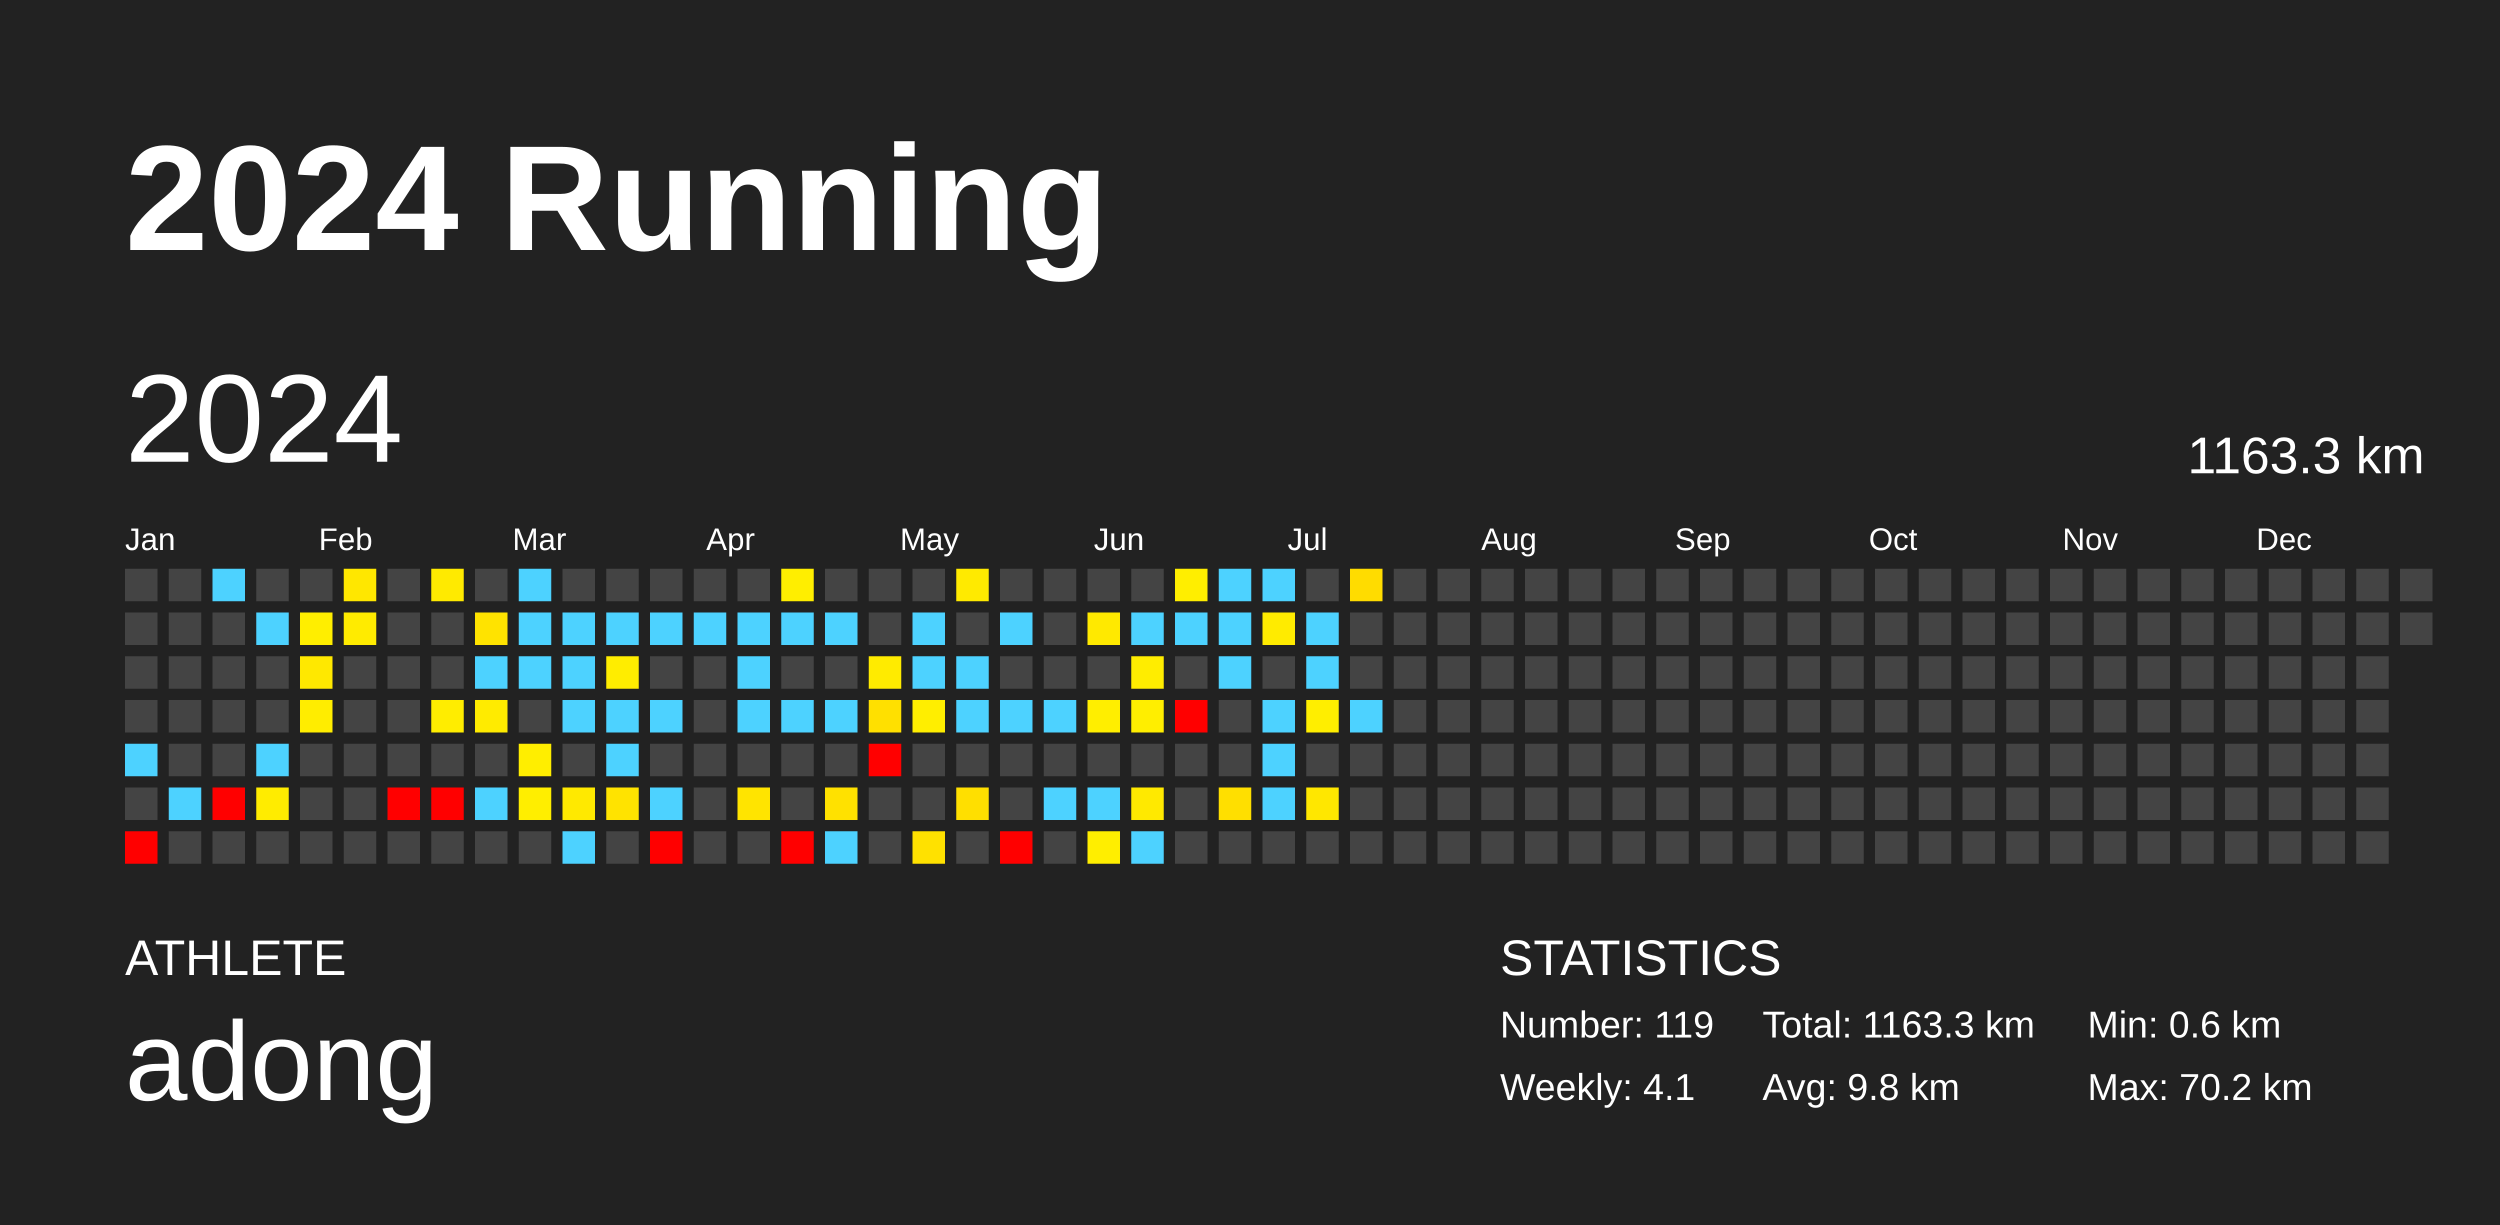
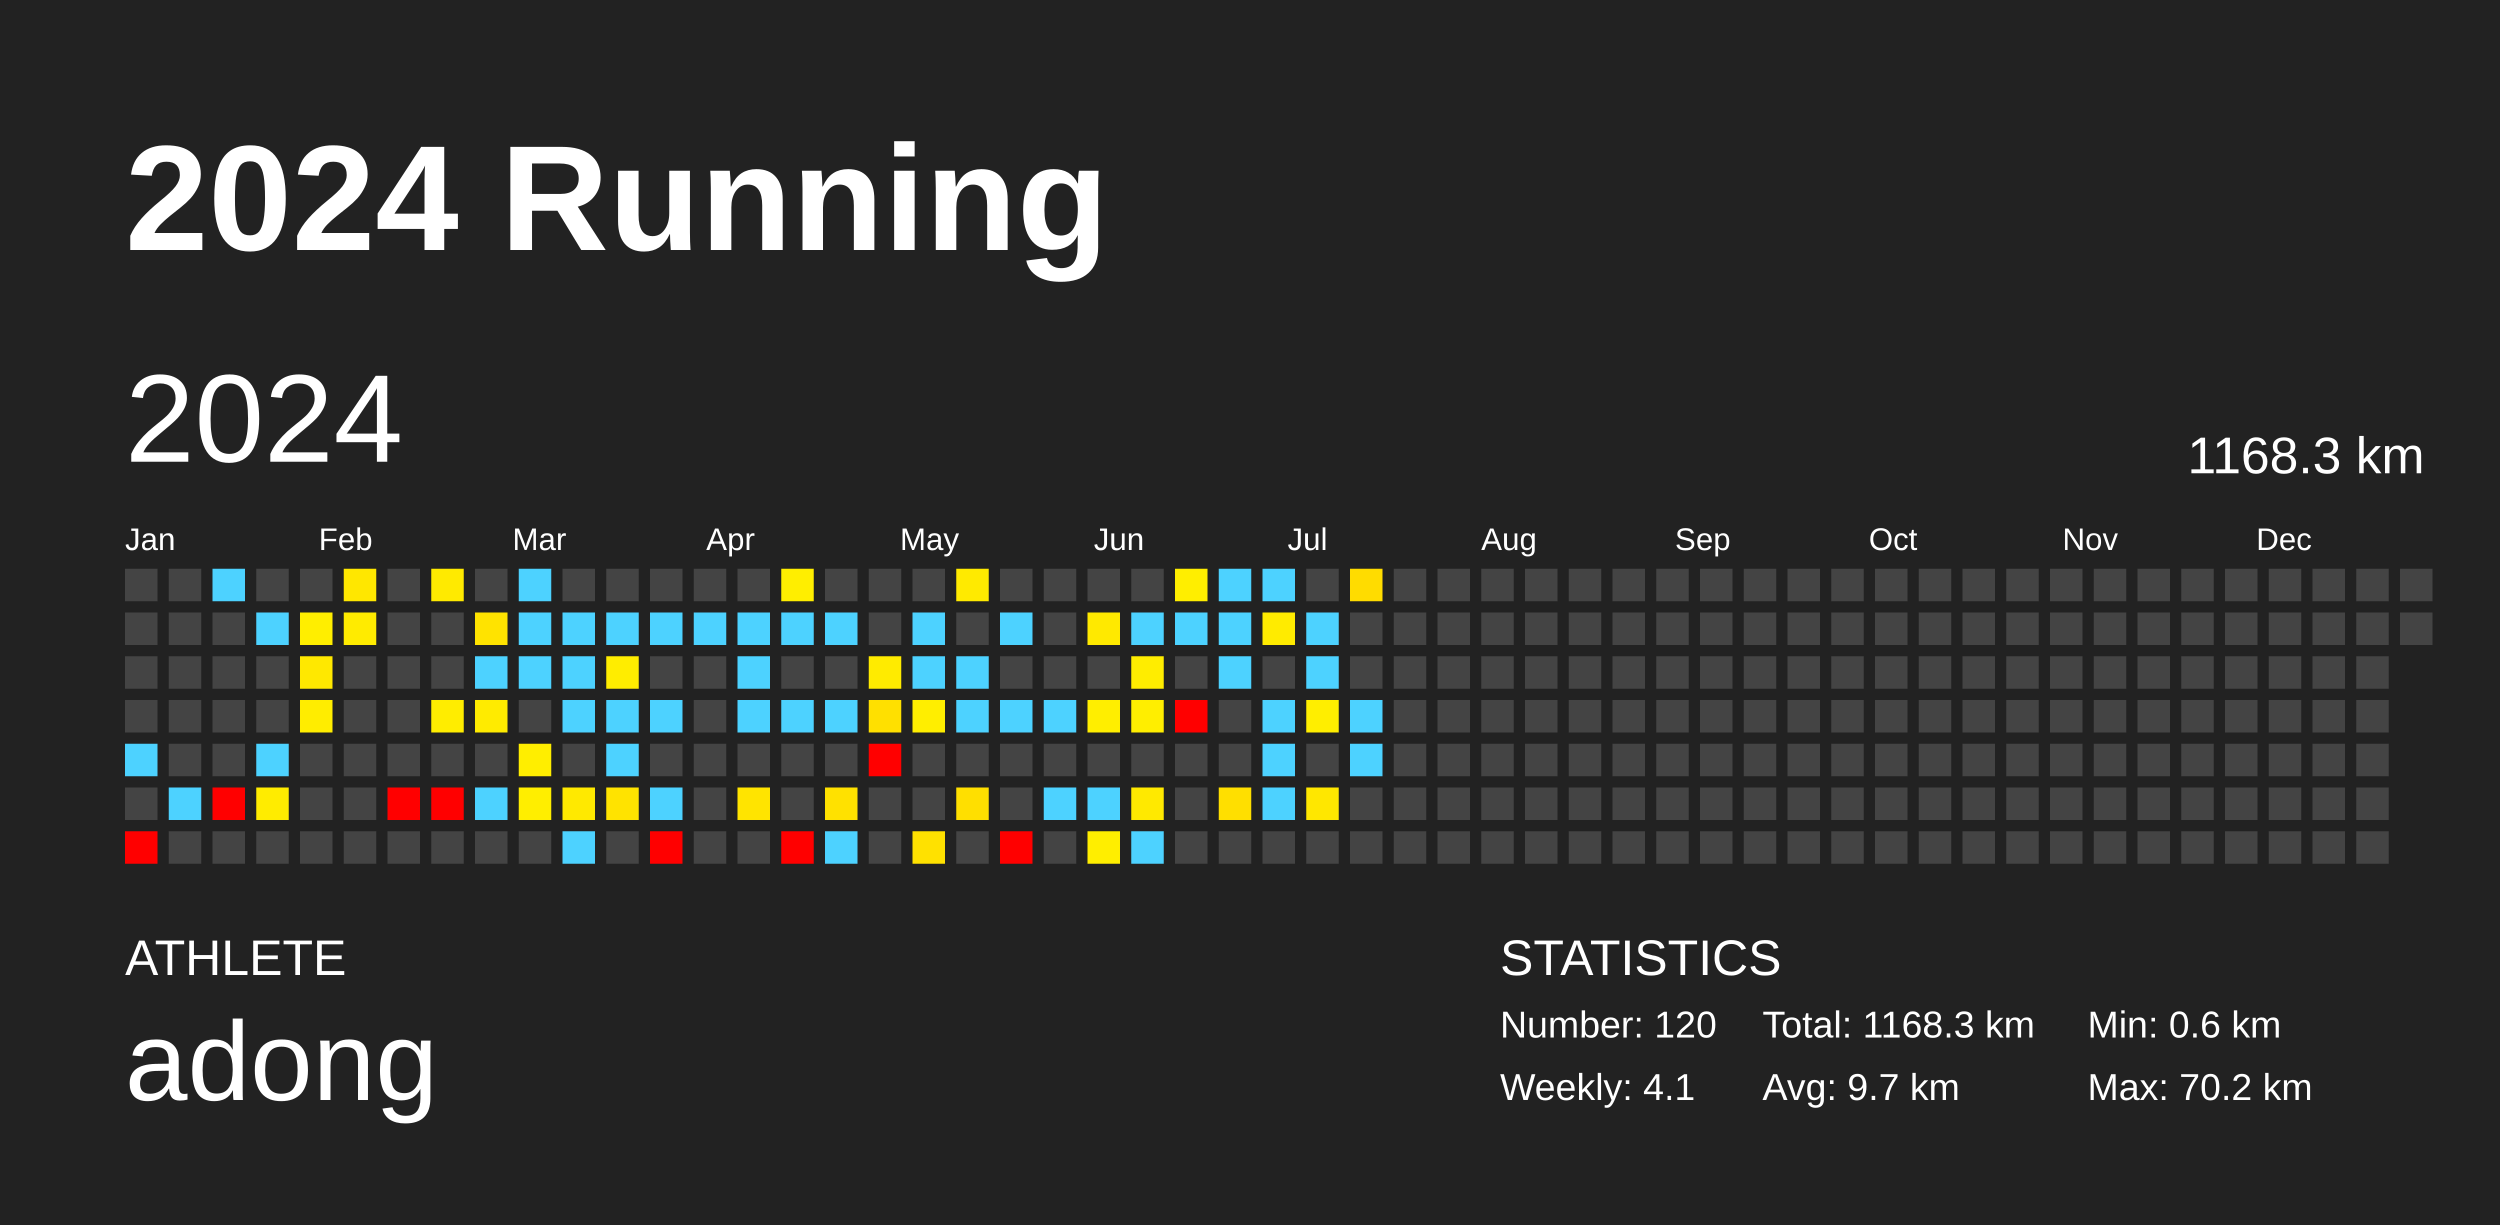
<svg xmlns="http://www.w3.org/2000/svg" baseProfile="full" height="98mm" version="1.1" viewBox="0,0,200,98" width="200mm">
  <defs />
  <rect fill="#222222" height="98" width="200" x="0" y="0" />
  <text fill="#FFFFFF" style="font-size:12px; font-family:Arial; font-weight:bold;" x="10" y="20">2024 Running</text>
  <text fill="#FFFFFF" style="font-size:4px; font-family:Arial" x="10" y="78">ATHLETE</text>
  <text fill="#FFFFFF" style="font-size:9px; font-family:Arial" x="10" y="88">adong</text>
  <text fill="#FFFFFF" style="font-size:4px; font-family:Arial" x="120" y="78">STATISTICS</text>
-   <text fill="#FFFFFF" style="font-size:3px; font-family:Arial" x="120" y="83">Number: 119</text>
+   <text fill="#FFFFFF" style="font-size:3px; font-family:Arial" x="120" y="83">Number: 120</text>
  <text fill="#FFFFFF" style="font-size:3px; font-family:Arial" x="120" y="88">Weekly: 4.1</text>
-   <text fill="#FFFFFF" style="font-size:3px; font-family:Arial" x="141" y="83">Total: 1163.3 km</text>
-   <text fill="#FFFFFF" style="font-size:3px; font-family:Arial" x="141" y="88">Avg: 9.8 km</text>
+   <text fill="#FFFFFF" style="font-size:3px; font-family:Arial" x="141" y="83">Total: 1168.3 km</text>
+   <text fill="#FFFFFF" style="font-size:3px; font-family:Arial" x="141" y="88">Avg: 9.7 km</text>
  <text fill="#FFFFFF" style="font-size:3px; font-family:Arial" x="167" y="83">Min: 0.6 km</text>
  <text fill="#FFFFFF" style="font-size:3px; font-family:Arial" x="167" y="88">Max: 70.2 km</text>
  <text dominant-baseline="hanging" fill="#FFFFFF" style="font-size:10.0px; font-family:Arial;" x="10" y="30">2024</text>
-   <text dominant-baseline="hanging" fill="#FFFFFF" style="font-size:4.125px; font-family:Arial;" x="175" y="35">1163.3 km</text>
+   <text dominant-baseline="hanging" fill="#FFFFFF" style="font-size:4.125px; font-family:Arial;" x="175" y="35">1168.3 km</text>
  <text fill="#FFFFFF" style="font-size:2.5px; font-family:Arial" x="10.0" y="44">Jan</text>
  <text fill="#FFFFFF" style="font-size:2.5px; font-family:Arial" x="25.5" y="44">Feb</text>
  <text fill="#FFFFFF" style="font-size:2.5px; font-family:Arial" x="41.0" y="44">Mar</text>
  <text fill="#FFFFFF" style="font-size:2.5px; font-family:Arial" x="56.5" y="44">Apr</text>
  <text fill="#FFFFFF" style="font-size:2.5px; font-family:Arial" x="72.0" y="44">May</text>
  <text fill="#FFFFFF" style="font-size:2.5px; font-family:Arial" x="87.5" y="44">Jun</text>
  <text fill="#FFFFFF" style="font-size:2.5px; font-family:Arial" x="103.0" y="44">Jul</text>
  <text fill="#FFFFFF" style="font-size:2.5px; font-family:Arial" x="118.5" y="44">Aug</text>
  <text fill="#FFFFFF" style="font-size:2.5px; font-family:Arial" x="134.0" y="44">Sep</text>
  <text fill="#FFFFFF" style="font-size:2.5px; font-family:Arial" x="149.5" y="44">Oct</text>
  <text fill="#FFFFFF" style="font-size:2.5px; font-family:Arial" x="165.0" y="44">Nov</text>
  <text fill="#FFFFFF" style="font-size:2.5px; font-family:Arial" x="180.5" y="44">Dec</text>
  <rect fill="#444444" height="2.6" width="2.6" x="10.0" y="45.5" />
  <rect fill="#444444" height="2.6" width="2.6" x="10.0" y="49.0" />
  <rect fill="#444444" height="2.6" width="2.6" x="10.0" y="52.5" />
  <rect fill="#444444" height="2.6" width="2.6" x="10.0" y="56.0" />
  <rect fill="#4dd2ff" height="2.6" width="2.6" x="10.0" y="59.5" />
  <rect fill="#444444" height="2.6" width="2.6" x="10.0" y="63.0" />
  <rect fill="red" height="2.6" width="2.6" x="10.0" y="66.5" />
  <rect fill="#444444" height="2.6" width="2.6" x="13.5" y="45.5" />
  <rect fill="#444444" height="2.6" width="2.6" x="13.5" y="49.0" />
  <rect fill="#444444" height="2.6" width="2.6" x="13.5" y="52.5" />
  <rect fill="#444444" height="2.6" width="2.6" x="13.5" y="56.0" />
  <rect fill="#444444" height="2.6" width="2.6" x="13.5" y="59.5" />
  <rect fill="#4dd2ff" height="2.6" width="2.6" x="13.5" y="63.0" />
  <rect fill="#444444" height="2.6" width="2.6" x="13.5" y="66.5" />
  <rect fill="#4dd2ff" height="2.6" width="2.6" x="17.0" y="45.5" />
  <rect fill="#444444" height="2.6" width="2.6" x="17.0" y="49.0" />
  <rect fill="#444444" height="2.6" width="2.6" x="17.0" y="52.5" />
  <rect fill="#444444" height="2.6" width="2.6" x="17.0" y="56.0" />
  <rect fill="#444444" height="2.6" width="2.6" x="17.0" y="59.5" />
  <rect fill="red" height="2.6" width="2.6" x="17.0" y="63.0" />
  <rect fill="#444444" height="2.6" width="2.6" x="17.0" y="66.5" />
  <rect fill="#444444" height="2.6" width="2.6" x="20.5" y="45.5" />
  <rect fill="#4dd2ff" height="2.6" width="2.6" x="20.5" y="49.0" />
  <rect fill="#444444" height="2.6" width="2.6" x="20.5" y="52.5" />
  <rect fill="#444444" height="2.6" width="2.6" x="20.5" y="56.0" />
  <rect fill="#4dd2ff" height="2.6" width="2.6" x="20.5" y="59.5" />
  <rect fill="#ffec00" height="2.6" width="2.6" x="20.5" y="63.0" />
  <rect fill="#444444" height="2.6" width="2.6" x="20.5" y="66.5" />
  <rect fill="#444444" height="2.6" width="2.6" x="24.0" y="45.5" />
  <rect fill="#ffee00" height="2.6" width="2.6" x="24.0" y="49.0" />
  <rect fill="#ffe800" height="2.6" width="2.6" x="24.0" y="52.5" />
  <rect fill="#ffed00" height="2.6" width="2.6" x="24.0" y="56.0" />
  <rect fill="#444444" height="2.6" width="2.6" x="24.0" y="59.5" />
  <rect fill="#444444" height="2.6" width="2.6" x="24.0" y="63.0" />
  <rect fill="#444444" height="2.6" width="2.6" x="24.0" y="66.5" />
  <rect fill="#ffe700" height="2.6" width="2.6" x="27.5" y="45.5" />
  <rect fill="#ffeb00" height="2.6" width="2.6" x="27.5" y="49.0" />
  <rect fill="#444444" height="2.6" width="2.6" x="27.5" y="52.5" />
  <rect fill="#444444" height="2.6" width="2.6" x="27.5" y="56.0" />
  <rect fill="#444444" height="2.6" width="2.6" x="27.5" y="59.5" />
  <rect fill="#444444" height="2.6" width="2.6" x="27.5" y="63.0" />
  <rect fill="#444444" height="2.6" width="2.6" x="27.5" y="66.5" />
  <rect fill="#444444" height="2.6" width="2.6" x="31.0" y="45.5" />
  <rect fill="#444444" height="2.6" width="2.6" x="31.0" y="49.0" />
  <rect fill="#444444" height="2.6" width="2.6" x="31.0" y="52.5" />
  <rect fill="#444444" height="2.6" width="2.6" x="31.0" y="56.0" />
  <rect fill="#444444" height="2.6" width="2.6" x="31.0" y="59.5" />
  <rect fill="red" height="2.6" width="2.6" x="31.0" y="63.0" />
  <rect fill="#444444" height="2.6" width="2.6" x="31.0" y="66.5" />
  <rect fill="#ffea00" height="2.6" width="2.6" x="34.5" y="45.5" />
  <rect fill="#444444" height="2.6" width="2.6" x="34.5" y="49.0" />
  <rect fill="#444444" height="2.6" width="2.6" x="34.5" y="52.5" />
  <rect fill="#ffed00" height="2.6" width="2.6" x="34.5" y="56.0" />
  <rect fill="#444444" height="2.6" width="2.6" x="34.5" y="59.5" />
  <rect fill="red" height="2.6" width="2.6" x="34.5" y="63.0" />
  <rect fill="#444444" height="2.6" width="2.6" x="34.5" y="66.5" />
  <rect fill="#444444" height="2.6" width="2.6" x="38.0" y="45.5" />
  <rect fill="#ffe300" height="2.6" width="2.6" x="38.0" y="49.0" />
  <rect fill="#4dd2ff" height="2.6" width="2.6" x="38.0" y="52.5" />
  <rect fill="#ffeb00" height="2.6" width="2.6" x="38.0" y="56.0" />
  <rect fill="#444444" height="2.6" width="2.6" x="38.0" y="59.5" />
  <rect fill="#4dd2ff" height="2.6" width="2.6" x="38.0" y="63.0" />
  <rect fill="#444444" height="2.6" width="2.6" x="38.0" y="66.5" />
  <rect fill="#4dd2ff" height="2.6" width="2.6" x="41.5" y="45.5" />
  <rect fill="#4dd2ff" height="2.6" width="2.6" x="41.5" y="49.0" />
  <rect fill="#4dd2ff" height="2.6" width="2.6" x="41.5" y="52.5" />
  <rect fill="#444444" height="2.6" width="2.6" x="41.5" y="56.0" />
  <rect fill="#ffee00" height="2.6" width="2.6" x="41.5" y="59.5" />
  <rect fill="#ffee00" height="2.6" width="2.6" x="41.5" y="63.0" />
  <rect fill="#444444" height="2.6" width="2.6" x="41.5" y="66.5" />
  <rect fill="#444444" height="2.6" width="2.6" x="45.0" y="45.5" />
  <rect fill="#4dd2ff" height="2.6" width="2.6" x="45.0" y="49.0" />
  <rect fill="#4dd2ff" height="2.6" width="2.6" x="45.0" y="52.5" />
  <rect fill="#4dd2ff" height="2.6" width="2.6" x="45.0" y="56.0" />
  <rect fill="#444444" height="2.6" width="2.6" x="45.0" y="59.5" />
  <rect fill="#ffe900" height="2.6" width="2.6" x="45.0" y="63.0" />
  <rect fill="#4dd2ff" height="2.6" width="2.6" x="45.0" y="66.5" />
  <rect fill="#444444" height="2.6" width="2.6" x="48.5" y="45.5" />
  <rect fill="#4dd2ff" height="2.6" width="2.6" x="48.5" y="49.0" />
  <rect fill="#ffed00" height="2.6" width="2.6" x="48.5" y="52.5" />
  <rect fill="#4dd2ff" height="2.6" width="2.6" x="48.5" y="56.0" />
  <rect fill="#4dd2ff" height="2.6" width="2.6" x="48.5" y="59.5" />
  <rect fill="#ffe300" height="2.6" width="2.6" x="48.5" y="63.0" />
  <rect fill="#444444" height="2.6" width="2.6" x="48.5" y="66.5" />
  <rect fill="#444444" height="2.6" width="2.6" x="52.0" y="45.5" />
  <rect fill="#4dd2ff" height="2.6" width="2.6" x="52.0" y="49.0" />
  <rect fill="#444444" height="2.6" width="2.6" x="52.0" y="52.5" />
  <rect fill="#4dd2ff" height="2.6" width="2.6" x="52.0" y="56.0" />
  <rect fill="#444444" height="2.6" width="2.6" x="52.0" y="59.5" />
  <rect fill="#4dd2ff" height="2.6" width="2.6" x="52.0" y="63.0" />
  <rect fill="red" height="2.6" width="2.6" x="52.0" y="66.5" />
  <rect fill="#444444" height="2.6" width="2.6" x="55.5" y="45.5" />
  <rect fill="#4dd2ff" height="2.6" width="2.6" x="55.5" y="49.0" />
  <rect fill="#444444" height="2.6" width="2.6" x="55.5" y="52.5" />
  <rect fill="#444444" height="2.6" width="2.6" x="55.5" y="56.0" />
  <rect fill="#444444" height="2.6" width="2.6" x="55.5" y="59.5" />
  <rect fill="#444444" height="2.6" width="2.6" x="55.5" y="63.0" />
  <rect fill="#444444" height="2.6" width="2.6" x="55.5" y="66.5" />
  <rect fill="#444444" height="2.6" width="2.6" x="59.0" y="45.5" />
  <rect fill="#4dd2ff" height="2.6" width="2.6" x="59.0" y="49.0" />
  <rect fill="#4dd2ff" height="2.6" width="2.6" x="59.0" y="52.5" />
  <rect fill="#4dd2ff" height="2.6" width="2.6" x="59.0" y="56.0" />
  <rect fill="#444444" height="2.6" width="2.6" x="59.0" y="59.5" />
  <rect fill="#ffe400" height="2.6" width="2.6" x="59.0" y="63.0" />
  <rect fill="#444444" height="2.6" width="2.6" x="59.0" y="66.5" />
  <rect fill="#ffee00" height="2.6" width="2.6" x="62.5" y="45.5" />
  <rect fill="#4dd2ff" height="2.6" width="2.6" x="62.5" y="49.0" />
  <rect fill="#444444" height="2.6" width="2.6" x="62.5" y="52.5" />
  <rect fill="#4dd2ff" height="2.6" width="2.6" x="62.5" y="56.0" />
  <rect fill="#444444" height="2.6" width="2.6" x="62.5" y="59.5" />
  <rect fill="#444444" height="2.6" width="2.6" x="62.5" y="63.0" />
  <rect fill="red" height="2.6" width="2.6" x="62.5" y="66.5" />
  <rect fill="#444444" height="2.6" width="2.6" x="66.0" y="45.5" />
  <rect fill="#4dd2ff" height="2.6" width="2.6" x="66.0" y="49.0" />
  <rect fill="#444444" height="2.6" width="2.6" x="66.0" y="52.5" />
  <rect fill="#4dd2ff" height="2.6" width="2.6" x="66.0" y="56.0" />
  <rect fill="#444444" height="2.6" width="2.6" x="66.0" y="59.5" />
  <rect fill="#ffe100" height="2.6" width="2.6" x="66.0" y="63.0" />
  <rect fill="#4dd2ff" height="2.6" width="2.6" x="66.0" y="66.5" />
  <rect fill="#444444" height="2.6" width="2.6" x="69.5" y="45.5" />
  <rect fill="#444444" height="2.6" width="2.6" x="69.5" y="49.0" />
  <rect fill="#ffeb00" height="2.6" width="2.6" x="69.5" y="52.5" />
  <rect fill="#ffe000" height="2.6" width="2.6" x="69.5" y="56.0" />
  <rect fill="red" height="2.6" width="2.6" x="69.5" y="59.5" />
  <rect fill="#444444" height="2.6" width="2.6" x="69.5" y="63.0" />
  <rect fill="#444444" height="2.6" width="2.6" x="69.5" y="66.5" />
  <rect fill="#444444" height="2.6" width="2.6" x="73.0" y="45.5" />
  <rect fill="#4dd2ff" height="2.6" width="2.6" x="73.0" y="49.0" />
  <rect fill="#4dd2ff" height="2.6" width="2.6" x="73.0" y="52.5" />
  <rect fill="#ffee00" height="2.6" width="2.6" x="73.0" y="56.0" />
  <rect fill="#444444" height="2.6" width="2.6" x="73.0" y="59.5" />
  <rect fill="#444444" height="2.6" width="2.6" x="73.0" y="63.0" />
  <rect fill="#ffe100" height="2.6" width="2.6" x="73.0" y="66.5" />
  <rect fill="#ffea00" height="2.6" width="2.6" x="76.5" y="45.5" />
  <rect fill="#444444" height="2.6" width="2.6" x="76.5" y="49.0" />
  <rect fill="#4dd2ff" height="2.6" width="2.6" x="76.5" y="52.5" />
  <rect fill="#4dd2ff" height="2.6" width="2.6" x="76.5" y="56.0" />
  <rect fill="#444444" height="2.6" width="2.6" x="76.5" y="59.5" />
  <rect fill="#ffdf00" height="2.6" width="2.6" x="76.5" y="63.0" />
  <rect fill="#444444" height="2.6" width="2.6" x="76.5" y="66.5" />
  <rect fill="#444444" height="2.6" width="2.6" x="80.0" y="45.5" />
  <rect fill="#4dd2ff" height="2.6" width="2.6" x="80.0" y="49.0" />
  <rect fill="#444444" height="2.6" width="2.6" x="80.0" y="52.5" />
  <rect fill="#4dd2ff" height="2.6" width="2.6" x="80.0" y="56.0" />
  <rect fill="#444444" height="2.6" width="2.6" x="80.0" y="59.5" />
  <rect fill="#444444" height="2.6" width="2.6" x="80.0" y="63.0" />
  <rect fill="red" height="2.6" width="2.6" x="80.0" y="66.5" />
  <rect fill="#444444" height="2.6" width="2.6" x="83.5" y="45.5" />
  <rect fill="#444444" height="2.6" width="2.6" x="83.5" y="49.0" />
  <rect fill="#444444" height="2.6" width="2.6" x="83.5" y="52.5" />
  <rect fill="#4dd2ff" height="2.6" width="2.6" x="83.5" y="56.0" />
  <rect fill="#444444" height="2.6" width="2.6" x="83.5" y="59.5" />
  <rect fill="#4dd2ff" height="2.6" width="2.6" x="83.5" y="63.0" />
  <rect fill="#444444" height="2.6" width="2.6" x="83.5" y="66.5" />
  <rect fill="#444444" height="2.6" width="2.6" x="87.0" y="45.5" />
  <rect fill="#ffe900" height="2.6" width="2.6" x="87.0" y="49.0" />
  <rect fill="#444444" height="2.6" width="2.6" x="87.0" y="52.5" />
  <rect fill="#ffee00" height="2.6" width="2.6" x="87.0" y="56.0" />
  <rect fill="#444444" height="2.6" width="2.6" x="87.0" y="59.5" />
  <rect fill="#4dd2ff" height="2.6" width="2.6" x="87.0" y="63.0" />
  <rect fill="#ffee00" height="2.6" width="2.6" x="87.0" y="66.5" />
  <rect fill="#444444" height="2.6" width="2.6" x="90.5" y="45.5" />
  <rect fill="#4dd2ff" height="2.6" width="2.6" x="90.5" y="49.0" />
  <rect fill="#ffed00" height="2.6" width="2.6" x="90.5" y="52.5" />
  <rect fill="#ffee00" height="2.6" width="2.6" x="90.5" y="56.0" />
  <rect fill="#444444" height="2.6" width="2.6" x="90.5" y="59.5" />
  <rect fill="#ffe900" height="2.6" width="2.6" x="90.5" y="63.0" />
  <rect fill="#4dd2ff" height="2.6" width="2.6" x="90.5" y="66.5" />
  <rect fill="#ffee00" height="2.6" width="2.6" x="94.0" y="45.5" />
  <rect fill="#4dd2ff" height="2.6" width="2.6" x="94.0" y="49.0" />
  <rect fill="#444444" height="2.6" width="2.6" x="94.0" y="52.5" />
  <rect fill="red" height="2.6" width="2.6" x="94.0" y="56.0" />
  <rect fill="#444444" height="2.6" width="2.6" x="94.0" y="59.5" />
  <rect fill="#444444" height="2.6" width="2.6" x="94.0" y="63.0" />
  <rect fill="#444444" height="2.6" width="2.6" x="94.0" y="66.5" />
  <rect fill="#4dd2ff" height="2.6" width="2.6" x="97.5" y="45.5" />
  <rect fill="#4dd2ff" height="2.6" width="2.6" x="97.5" y="49.0" />
  <rect fill="#4dd2ff" height="2.6" width="2.6" x="97.5" y="52.5" />
  <rect fill="#444444" height="2.6" width="2.6" x="97.5" y="56.0" />
  <rect fill="#444444" height="2.6" width="2.6" x="97.5" y="59.5" />
  <rect fill="#ffdf00" height="2.6" width="2.6" x="97.5" y="63.0" />
  <rect fill="#444444" height="2.6" width="2.6" x="97.5" y="66.5" />
  <rect fill="#4dd2ff" height="2.6" width="2.6" x="101.0" y="45.5" />
  <rect fill="#ffeb00" height="2.6" width="2.6" x="101.0" y="49.0" />
  <rect fill="#444444" height="2.6" width="2.6" x="101.0" y="52.5" />
  <rect fill="#4dd2ff" height="2.6" width="2.6" x="101.0" y="56.0" />
  <rect fill="#4dd2ff" height="2.6" width="2.6" x="101.0" y="59.5" />
  <rect fill="#4dd2ff" height="2.6" width="2.6" x="101.0" y="63.0" />
  <rect fill="#444444" height="2.6" width="2.6" x="101.0" y="66.5" />
  <rect fill="#444444" height="2.6" width="2.6" x="104.5" y="45.5" />
  <rect fill="#4dd2ff" height="2.6" width="2.6" x="104.5" y="49.0" />
  <rect fill="#4dd2ff" height="2.6" width="2.6" x="104.5" y="52.5" />
  <rect fill="#ffee00" height="2.6" width="2.6" x="104.5" y="56.0" />
  <rect fill="#444444" height="2.6" width="2.6" x="104.5" y="59.5" />
  <rect fill="#ffe700" height="2.6" width="2.6" x="104.5" y="63.0" />
  <rect fill="#444444" height="2.6" width="2.6" x="104.5" y="66.5" />
  <rect fill="#ffdc00" height="2.6" width="2.6" x="108.0" y="45.5" />
  <rect fill="#444444" height="2.6" width="2.6" x="108.0" y="49.0" />
  <rect fill="#444444" height="2.6" width="2.6" x="108.0" y="52.5" />
  <rect fill="#4dd2ff" height="2.6" width="2.6" x="108.0" y="56.0" />
-   <rect fill="#444444" height="2.6" width="2.6" x="108.0" y="59.5" />
+   <rect fill="#4dd2ff" height="2.6" width="2.6" x="108.0" y="59.5" />
  <rect fill="#444444" height="2.6" width="2.6" x="108.0" y="63.0" />
  <rect fill="#444444" height="2.6" width="2.6" x="108.0" y="66.5" />
  <rect fill="#444444" height="2.6" width="2.6" x="111.5" y="45.5" />
  <rect fill="#444444" height="2.6" width="2.6" x="111.5" y="49.0" />
  <rect fill="#444444" height="2.6" width="2.6" x="111.5" y="52.5" />
  <rect fill="#444444" height="2.6" width="2.6" x="111.5" y="56.0" />
  <rect fill="#444444" height="2.6" width="2.6" x="111.5" y="59.5" />
  <rect fill="#444444" height="2.6" width="2.6" x="111.5" y="63.0" />
  <rect fill="#444444" height="2.6" width="2.6" x="111.5" y="66.5" />
  <rect fill="#444444" height="2.6" width="2.6" x="115.0" y="45.5" />
  <rect fill="#444444" height="2.6" width="2.6" x="115.0" y="49.0" />
  <rect fill="#444444" height="2.6" width="2.6" x="115.0" y="52.5" />
  <rect fill="#444444" height="2.6" width="2.6" x="115.0" y="56.0" />
  <rect fill="#444444" height="2.6" width="2.6" x="115.0" y="59.5" />
  <rect fill="#444444" height="2.6" width="2.6" x="115.0" y="63.0" />
  <rect fill="#444444" height="2.6" width="2.6" x="115.0" y="66.5" />
  <rect fill="#444444" height="2.6" width="2.6" x="118.5" y="45.5" />
  <rect fill="#444444" height="2.6" width="2.6" x="118.5" y="49.0" />
  <rect fill="#444444" height="2.6" width="2.6" x="118.5" y="52.5" />
  <rect fill="#444444" height="2.6" width="2.6" x="118.5" y="56.0" />
  <rect fill="#444444" height="2.6" width="2.6" x="118.5" y="59.5" />
  <rect fill="#444444" height="2.6" width="2.6" x="118.5" y="63.0" />
  <rect fill="#444444" height="2.6" width="2.6" x="118.5" y="66.5" />
  <rect fill="#444444" height="2.6" width="2.6" x="122.0" y="45.5" />
  <rect fill="#444444" height="2.6" width="2.6" x="122.0" y="49.0" />
  <rect fill="#444444" height="2.6" width="2.6" x="122.0" y="52.5" />
  <rect fill="#444444" height="2.6" width="2.6" x="122.0" y="56.0" />
  <rect fill="#444444" height="2.6" width="2.6" x="122.0" y="59.5" />
  <rect fill="#444444" height="2.6" width="2.6" x="122.0" y="63.0" />
  <rect fill="#444444" height="2.6" width="2.6" x="122.0" y="66.5" />
  <rect fill="#444444" height="2.6" width="2.6" x="125.5" y="45.5" />
  <rect fill="#444444" height="2.6" width="2.6" x="125.5" y="49.0" />
  <rect fill="#444444" height="2.6" width="2.6" x="125.5" y="52.5" />
  <rect fill="#444444" height="2.6" width="2.6" x="125.5" y="56.0" />
  <rect fill="#444444" height="2.6" width="2.6" x="125.5" y="59.5" />
  <rect fill="#444444" height="2.6" width="2.6" x="125.5" y="63.0" />
  <rect fill="#444444" height="2.6" width="2.6" x="125.5" y="66.5" />
  <rect fill="#444444" height="2.6" width="2.6" x="129.0" y="45.5" />
  <rect fill="#444444" height="2.6" width="2.6" x="129.0" y="49.0" />
  <rect fill="#444444" height="2.6" width="2.6" x="129.0" y="52.5" />
  <rect fill="#444444" height="2.6" width="2.6" x="129.0" y="56.0" />
  <rect fill="#444444" height="2.6" width="2.6" x="129.0" y="59.5" />
  <rect fill="#444444" height="2.6" width="2.6" x="129.0" y="63.0" />
  <rect fill="#444444" height="2.6" width="2.6" x="129.0" y="66.5" />
  <rect fill="#444444" height="2.6" width="2.6" x="132.5" y="45.5" />
  <rect fill="#444444" height="2.6" width="2.6" x="132.5" y="49.0" />
  <rect fill="#444444" height="2.6" width="2.6" x="132.5" y="52.5" />
  <rect fill="#444444" height="2.6" width="2.6" x="132.5" y="56.0" />
  <rect fill="#444444" height="2.6" width="2.6" x="132.5" y="59.5" />
  <rect fill="#444444" height="2.6" width="2.6" x="132.5" y="63.0" />
  <rect fill="#444444" height="2.6" width="2.6" x="132.5" y="66.5" />
  <rect fill="#444444" height="2.6" width="2.6" x="136.0" y="45.5" />
  <rect fill="#444444" height="2.6" width="2.6" x="136.0" y="49.0" />
  <rect fill="#444444" height="2.6" width="2.6" x="136.0" y="52.5" />
  <rect fill="#444444" height="2.6" width="2.6" x="136.0" y="56.0" />
  <rect fill="#444444" height="2.6" width="2.6" x="136.0" y="59.5" />
  <rect fill="#444444" height="2.6" width="2.6" x="136.0" y="63.0" />
  <rect fill="#444444" height="2.6" width="2.6" x="136.0" y="66.5" />
  <rect fill="#444444" height="2.6" width="2.6" x="139.5" y="45.5" />
  <rect fill="#444444" height="2.6" width="2.6" x="139.5" y="49.0" />
  <rect fill="#444444" height="2.6" width="2.6" x="139.5" y="52.5" />
  <rect fill="#444444" height="2.6" width="2.6" x="139.5" y="56.0" />
  <rect fill="#444444" height="2.6" width="2.6" x="139.5" y="59.5" />
  <rect fill="#444444" height="2.6" width="2.6" x="139.5" y="63.0" />
  <rect fill="#444444" height="2.6" width="2.6" x="139.5" y="66.5" />
  <rect fill="#444444" height="2.6" width="2.6" x="143.0" y="45.5" />
  <rect fill="#444444" height="2.6" width="2.6" x="143.0" y="49.0" />
  <rect fill="#444444" height="2.6" width="2.6" x="143.0" y="52.5" />
  <rect fill="#444444" height="2.6" width="2.6" x="143.0" y="56.0" />
  <rect fill="#444444" height="2.6" width="2.6" x="143.0" y="59.5" />
  <rect fill="#444444" height="2.6" width="2.6" x="143.0" y="63.0" />
  <rect fill="#444444" height="2.6" width="2.6" x="143.0" y="66.5" />
  <rect fill="#444444" height="2.6" width="2.6" x="146.5" y="45.5" />
  <rect fill="#444444" height="2.6" width="2.6" x="146.5" y="49.0" />
  <rect fill="#444444" height="2.6" width="2.6" x="146.5" y="52.5" />
  <rect fill="#444444" height="2.6" width="2.6" x="146.5" y="56.0" />
  <rect fill="#444444" height="2.6" width="2.6" x="146.5" y="59.5" />
  <rect fill="#444444" height="2.6" width="2.6" x="146.5" y="63.0" />
  <rect fill="#444444" height="2.6" width="2.6" x="146.5" y="66.5" />
  <rect fill="#444444" height="2.6" width="2.6" x="150.0" y="45.5" />
  <rect fill="#444444" height="2.6" width="2.6" x="150.0" y="49.0" />
  <rect fill="#444444" height="2.6" width="2.6" x="150.0" y="52.5" />
  <rect fill="#444444" height="2.6" width="2.6" x="150.0" y="56.0" />
  <rect fill="#444444" height="2.6" width="2.6" x="150.0" y="59.5" />
  <rect fill="#444444" height="2.6" width="2.6" x="150.0" y="63.0" />
  <rect fill="#444444" height="2.6" width="2.6" x="150.0" y="66.5" />
  <rect fill="#444444" height="2.6" width="2.6" x="153.5" y="45.5" />
  <rect fill="#444444" height="2.6" width="2.6" x="153.5" y="49.0" />
  <rect fill="#444444" height="2.6" width="2.6" x="153.5" y="52.5" />
  <rect fill="#444444" height="2.6" width="2.6" x="153.5" y="56.0" />
  <rect fill="#444444" height="2.6" width="2.6" x="153.5" y="59.5" />
  <rect fill="#444444" height="2.6" width="2.6" x="153.5" y="63.0" />
  <rect fill="#444444" height="2.6" width="2.6" x="153.5" y="66.5" />
  <rect fill="#444444" height="2.6" width="2.6" x="157.0" y="45.5" />
  <rect fill="#444444" height="2.6" width="2.6" x="157.0" y="49.0" />
  <rect fill="#444444" height="2.6" width="2.6" x="157.0" y="52.5" />
  <rect fill="#444444" height="2.6" width="2.6" x="157.0" y="56.0" />
  <rect fill="#444444" height="2.6" width="2.6" x="157.0" y="59.5" />
  <rect fill="#444444" height="2.6" width="2.6" x="157.0" y="63.0" />
  <rect fill="#444444" height="2.6" width="2.6" x="157.0" y="66.5" />
  <rect fill="#444444" height="2.6" width="2.6" x="160.5" y="45.5" />
  <rect fill="#444444" height="2.6" width="2.6" x="160.5" y="49.0" />
  <rect fill="#444444" height="2.6" width="2.6" x="160.5" y="52.5" />
  <rect fill="#444444" height="2.6" width="2.6" x="160.5" y="56.0" />
  <rect fill="#444444" height="2.6" width="2.6" x="160.5" y="59.5" />
  <rect fill="#444444" height="2.6" width="2.6" x="160.5" y="63.0" />
  <rect fill="#444444" height="2.6" width="2.6" x="160.5" y="66.5" />
  <rect fill="#444444" height="2.6" width="2.6" x="164.0" y="45.5" />
  <rect fill="#444444" height="2.6" width="2.6" x="164.0" y="49.0" />
  <rect fill="#444444" height="2.6" width="2.6" x="164.0" y="52.5" />
  <rect fill="#444444" height="2.6" width="2.6" x="164.0" y="56.0" />
  <rect fill="#444444" height="2.6" width="2.6" x="164.0" y="59.5" />
  <rect fill="#444444" height="2.6" width="2.6" x="164.0" y="63.0" />
  <rect fill="#444444" height="2.6" width="2.6" x="164.0" y="66.5" />
  <rect fill="#444444" height="2.6" width="2.6" x="167.5" y="45.5" />
  <rect fill="#444444" height="2.6" width="2.6" x="167.5" y="49.0" />
  <rect fill="#444444" height="2.6" width="2.6" x="167.5" y="52.5" />
  <rect fill="#444444" height="2.6" width="2.6" x="167.5" y="56.0" />
  <rect fill="#444444" height="2.6" width="2.6" x="167.5" y="59.5" />
  <rect fill="#444444" height="2.6" width="2.6" x="167.5" y="63.0" />
  <rect fill="#444444" height="2.6" width="2.6" x="167.5" y="66.5" />
  <rect fill="#444444" height="2.6" width="2.6" x="171.0" y="45.5" />
  <rect fill="#444444" height="2.6" width="2.6" x="171.0" y="49.0" />
  <rect fill="#444444" height="2.6" width="2.6" x="171.0" y="52.5" />
  <rect fill="#444444" height="2.6" width="2.6" x="171.0" y="56.0" />
  <rect fill="#444444" height="2.6" width="2.6" x="171.0" y="59.5" />
  <rect fill="#444444" height="2.6" width="2.6" x="171.0" y="63.0" />
  <rect fill="#444444" height="2.6" width="2.6" x="171.0" y="66.5" />
  <rect fill="#444444" height="2.6" width="2.6" x="174.5" y="45.5" />
  <rect fill="#444444" height="2.6" width="2.6" x="174.5" y="49.0" />
  <rect fill="#444444" height="2.6" width="2.6" x="174.5" y="52.5" />
  <rect fill="#444444" height="2.6" width="2.6" x="174.5" y="56.0" />
  <rect fill="#444444" height="2.6" width="2.6" x="174.5" y="59.5" />
  <rect fill="#444444" height="2.6" width="2.6" x="174.5" y="63.0" />
  <rect fill="#444444" height="2.6" width="2.6" x="174.5" y="66.5" />
  <rect fill="#444444" height="2.6" width="2.6" x="178.0" y="45.5" />
  <rect fill="#444444" height="2.6" width="2.6" x="178.0" y="49.0" />
  <rect fill="#444444" height="2.6" width="2.6" x="178.0" y="52.5" />
  <rect fill="#444444" height="2.6" width="2.6" x="178.0" y="56.0" />
  <rect fill="#444444" height="2.6" width="2.6" x="178.0" y="59.5" />
  <rect fill="#444444" height="2.6" width="2.6" x="178.0" y="63.0" />
  <rect fill="#444444" height="2.6" width="2.6" x="178.0" y="66.5" />
  <rect fill="#444444" height="2.6" width="2.6" x="181.5" y="45.5" />
  <rect fill="#444444" height="2.6" width="2.6" x="181.5" y="49.0" />
  <rect fill="#444444" height="2.6" width="2.6" x="181.5" y="52.5" />
  <rect fill="#444444" height="2.6" width="2.6" x="181.5" y="56.0" />
  <rect fill="#444444" height="2.6" width="2.6" x="181.5" y="59.5" />
  <rect fill="#444444" height="2.6" width="2.6" x="181.5" y="63.0" />
  <rect fill="#444444" height="2.6" width="2.6" x="181.5" y="66.5" />
  <rect fill="#444444" height="2.6" width="2.6" x="185.0" y="45.5" />
  <rect fill="#444444" height="2.6" width="2.6" x="185.0" y="49.0" />
  <rect fill="#444444" height="2.6" width="2.6" x="185.0" y="52.5" />
  <rect fill="#444444" height="2.6" width="2.6" x="185.0" y="56.0" />
  <rect fill="#444444" height="2.6" width="2.6" x="185.0" y="59.5" />
  <rect fill="#444444" height="2.6" width="2.6" x="185.0" y="63.0" />
  <rect fill="#444444" height="2.6" width="2.6" x="185.0" y="66.5" />
  <rect fill="#444444" height="2.6" width="2.6" x="188.5" y="45.5" />
  <rect fill="#444444" height="2.6" width="2.6" x="188.5" y="49.0" />
  <rect fill="#444444" height="2.6" width="2.6" x="188.5" y="52.5" />
  <rect fill="#444444" height="2.6" width="2.6" x="188.5" y="56.0" />
  <rect fill="#444444" height="2.6" width="2.6" x="188.5" y="59.5" />
  <rect fill="#444444" height="2.6" width="2.6" x="188.5" y="63.0" />
  <rect fill="#444444" height="2.6" width="2.6" x="188.5" y="66.5" />
  <rect fill="#444444" height="2.6" width="2.6" x="192.0" y="45.5" />
  <rect fill="#444444" height="2.6" width="2.6" x="192.0" y="49.0" />
</svg>
